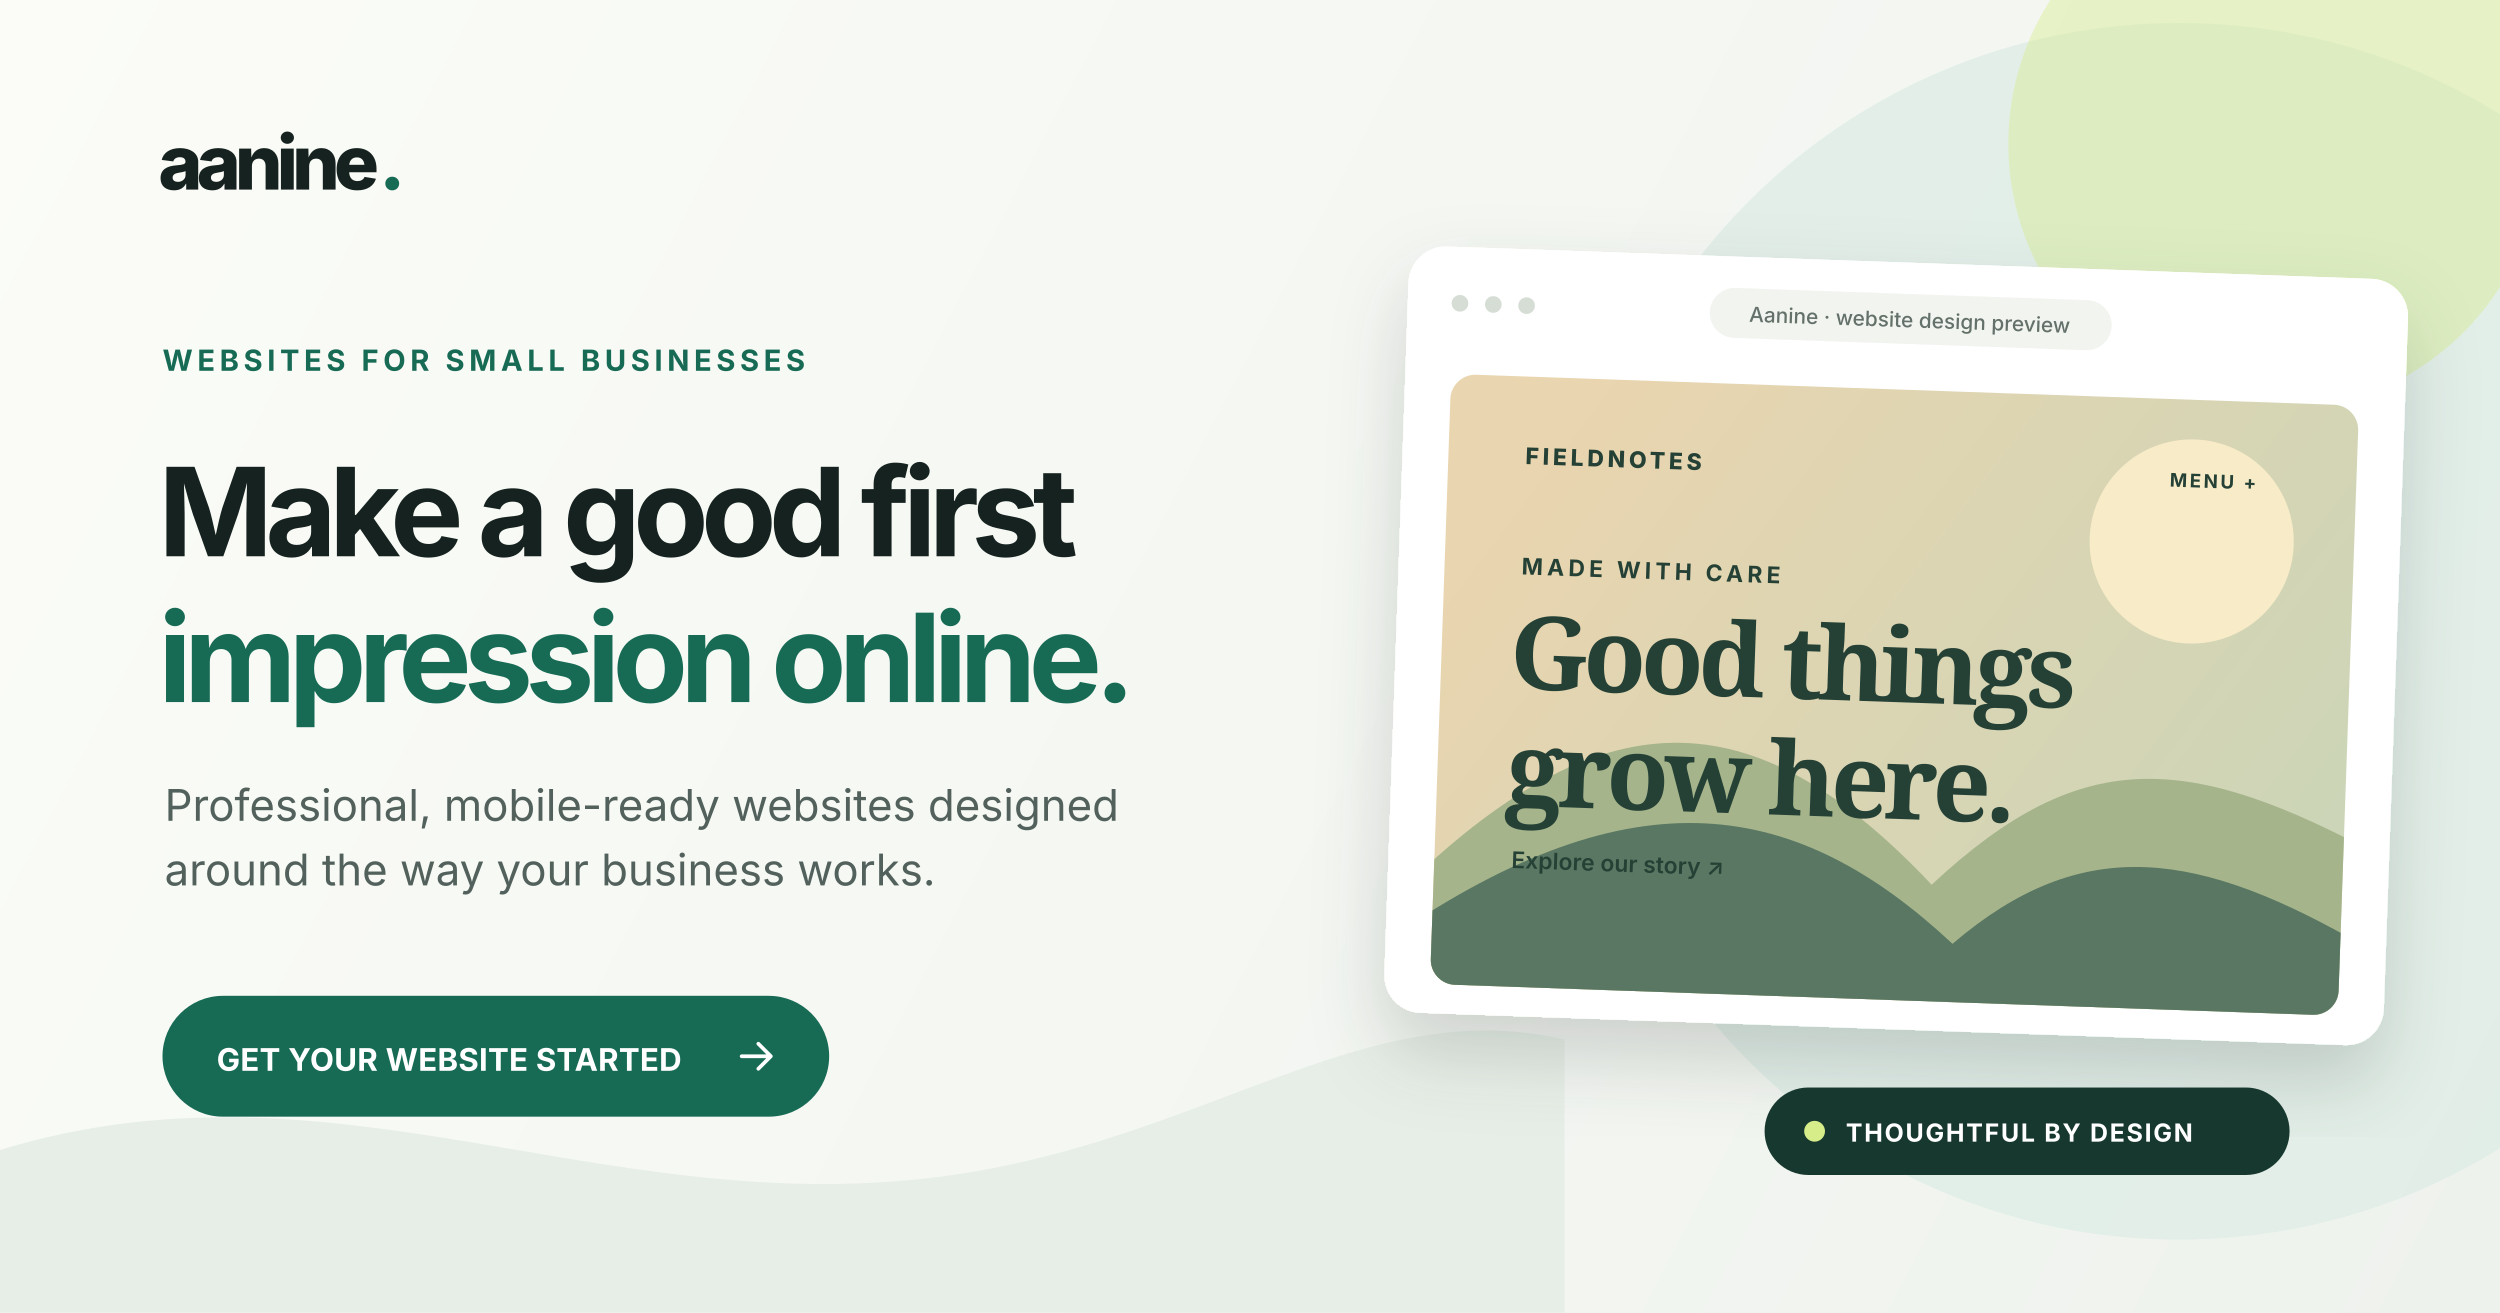
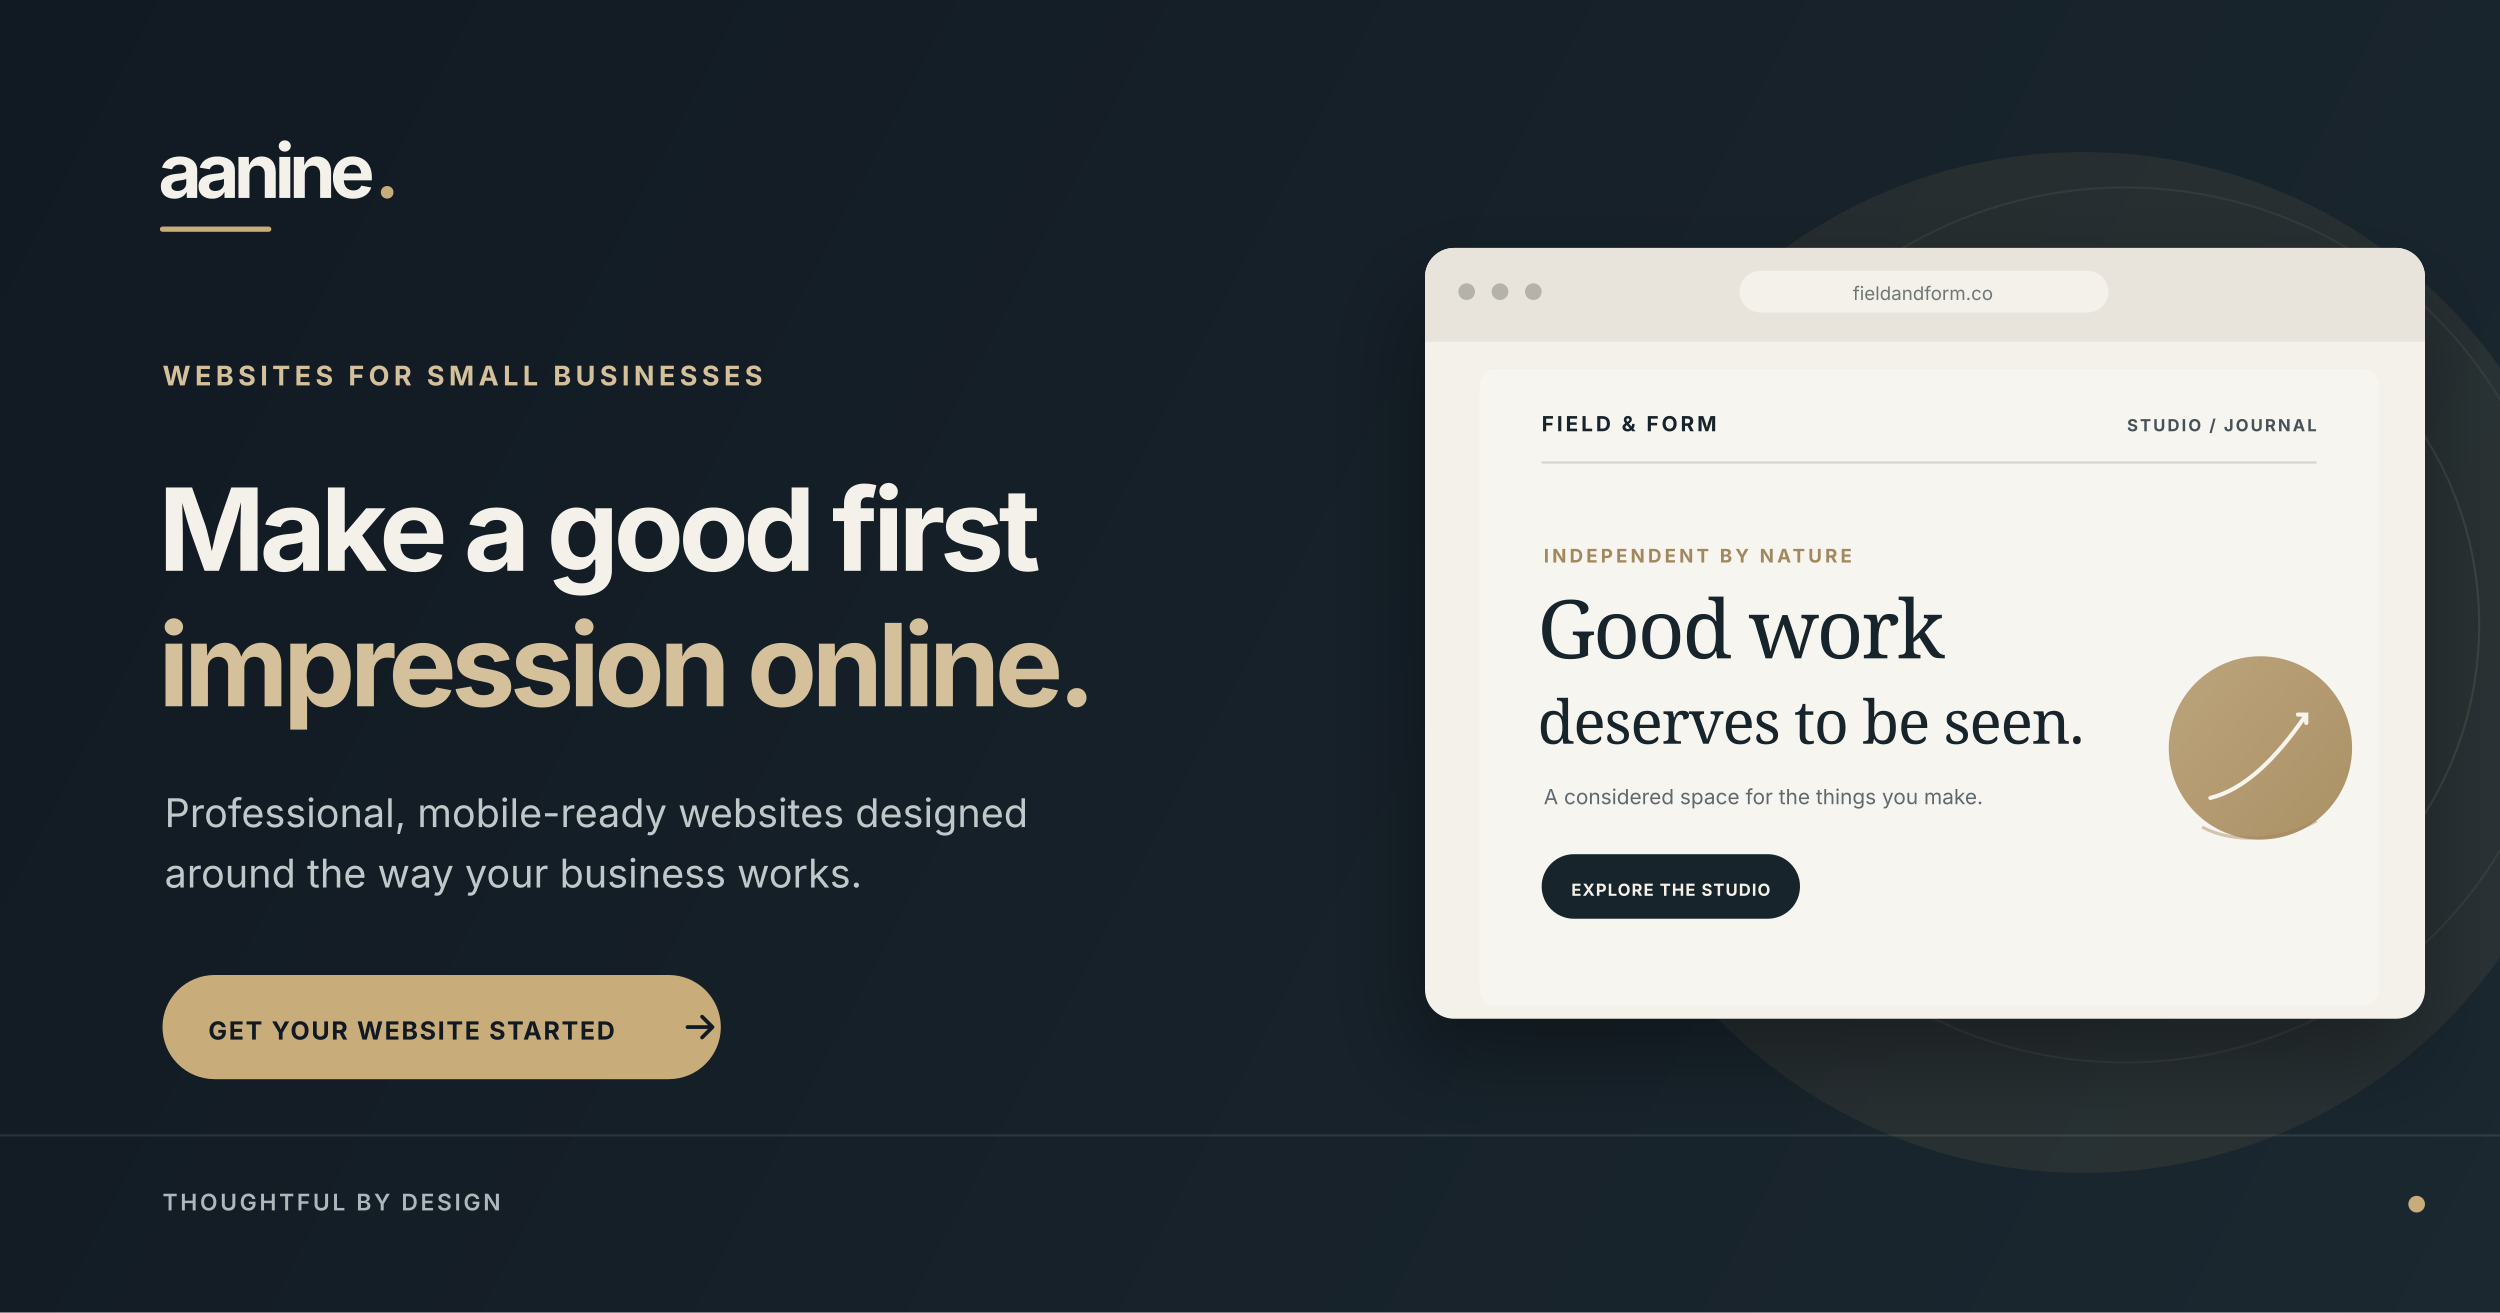
<svg xmlns="http://www.w3.org/2000/svg" width="1200" height="630" viewBox="0 0 1200 630" fill="none">
  <defs>
-     <linearGradient id="paper" x1="0" y1="0" x2="1200" y2="630" gradientUnits="userSpaceOnUse">
-       <stop stop-color="#FBFCF8" />
-       <stop offset="1" stop-color="#EEF2ED" />
+     <linearGradient id="bg" x1="0" y1="0" x2="1200" y2="630" gradientUnits="userSpaceOnUse">
+       <stop stop-color="#111922" />
+       <stop offset="1" stop-color="#1B2830" />
    </linearGradient>
-     <linearGradient id="landscape" x1="740" y1="220" x2="1110" y2="480" gradientUnits="userSpaceOnUse">
-       <stop stop-color="#E9D5AF" />
-       <stop offset="1" stop-color="#C9D5B8" />
+     <linearGradient id="accent" x1="775" y1="155" x2="1120" y2="465" gradientUnits="userSpaceOnUse">
+       <stop stop-color="#E2D3B6" />
+       <stop offset="1" stop-color="#A78B5E" />
    </linearGradient>
-     <filter id="shadow" x="630" y="104" width="560" height="432" color-interpolation-filters="sRGB" filterUnits="userSpaceOnUse">
-       <feFlood flood-opacity="0" result="BackgroundImageFix" />
-       <feColorMatrix in="SourceAlpha" type="matrix" values="0 0 0 0 0 0 0 0 0 0 0 0 0 0 0 0 0 0 127 0" result="hardAlpha" />
-       <feOffset dy="18" />
-       <feGaussianBlur stdDeviation="18" />
-       <feComposite in2="hardAlpha" operator="out" />
-       <feColorMatrix type="matrix" values="0 0 0 0 0.082 0 0 0 0 0.133 0 0 0 0 0.122 0 0 0 0.17 0" />
-       <feBlend in2="BackgroundImageFix" result="effect1_dropShadow" />
-       <feBlend in="SourceGraphic" in2="effect1_dropShadow" result="shape" />
+     <filter id="shadow" x="640" y="90" width="550" height="475" color-interpolation-filters="sRGB" filterUnits="userSpaceOnUse">
+       <feGaussianBlur stdDeviation="22" />
    </filter>
-     <clipPath id="previewClip">
-       <rect x="692" y="187" width="436" height="293" rx="12" />
+     <clipPath id="screen">
+       <rect x="710" y="177" width="432" height="306" rx="8" />
    </clipPath>
  </defs>
-   <rect width="1200" height="630" fill="url(#paper)" />
-   <circle cx="1046" cy="303" r="292" fill="#DCECE5" opacity=".72" />
-   <circle cx="1092" cy="69" r="128" fill="#D6ED8A" opacity=".42" />
-   <path d="M0 552C173 499 310 601 494 557c102-24 172-78 257-58v131H0V552Z" fill="#E7EEE7" />
-   <text x="76" y="91" fill="#15221F" font-family="Inter, Arial, sans-serif" font-size="36" font-weight="800" letter-spacing="-2.8">aanine<tspan fill="#176B55">.</tspan>
+   <rect width="1200" height="630" fill="url(#bg)" />
+   <circle cx="1000" cy="318" r="245" fill="#B99A68" opacity=".09" />
+   <circle cx="1020" cy="300" r="170" stroke="#D8C39E" stroke-opacity=".12" />
+   <circle cx="1020" cy="300" r="210" stroke="#D8C39E" stroke-opacity=".08" />
+   <path d="M0 545h1200" stroke="#FFFFFF" stroke-opacity=".1" />
+   <text x="76" y="95" fill="#F4F1EA" font-family="Inter, Arial, sans-serif" font-size="36" font-weight="700" letter-spacing="-2.8">aanine<tspan fill="#C8AD7B">.</tspan>
  </text>
-   <text x="78" y="178" fill="#176B55" font-family="Inter, Arial, sans-serif" font-size="14" font-weight="700" letter-spacing="2.2">WEBSITES FOR SMALL BUSINESSES</text>
-   <text x="76" y="267" fill="#15221F" font-family="Inter, Arial, sans-serif" font-size="59" font-weight="750" letter-spacing="-3.6">Make a good first</text>
-   <text x="76" y="337" fill="#176B55" font-family="Inter, Arial, sans-serif" font-size="59" font-weight="750" letter-spacing="-3.6">impression online.</text>
-   <text x="79" y="394" fill="#52615C" font-family="Inter, Arial, sans-serif" font-size="21" font-weight="400">Professional, mobile-ready websites designed</text>
-   <text x="79" y="425" fill="#52615C" font-family="Inter, Arial, sans-serif" font-size="21" font-weight="400">around the way your business works.</text>
-   <rect x="78" y="478" width="320" height="58" rx="29" fill="#176B55" />
-   <text x="104" y="514" fill="#FFFFFF" font-family="Inter, Arial, sans-serif" font-size="15" font-weight="700" letter-spacing=".1">GET YOUR WEBSITE STARTED</text>
-   <path d="M356 507h14m0 0-6-6m6 6-6 6" stroke="#FFFFFF" stroke-width="1.8" stroke-linecap="round" stroke-linejoin="round" />
-   <g filter="url(#shadow)" transform="rotate(2 910 315)">
-     <rect x="670" y="126" width="480" height="368" rx="18" fill="#FFFFFF" />
-     <path d="M688 126h444a18 18 0 0 1 18 18v35H670v-35a18 18 0 0 1 18-18Z" fill="#FFFFFF" />
-     <circle cx="695" cy="153" r="4" fill="#D5DDD5" />
-     <circle cx="711" cy="153" r="4" fill="#D5DDD5" />
-     <circle cx="727" cy="153" r="4" fill="#D5DDD5" />
-     <rect x="815" y="141" width="193" height="24" rx="12" fill="#F2F4F0" />
-     <text x="911" y="157" fill="#64716A" text-anchor="middle" font-family="Inter, Arial, sans-serif" font-size="10" font-weight="500">Aanine · website design preview</text>
-     <g clip-path="url(#previewClip)">
-       <rect x="692" y="187" width="436" height="293" rx="12" fill="url(#landscape)" />
-       <circle cx="1050" cy="255" r="49" fill="#F8EBC8" />
-       <path d="M680 432c94-97 166-92 251-8 71-71 123-69 227-15v127H680V432Z" fill="#A5B48B" />
-       <path d="M673 458c114-84 192-73 269-6 61-56 117-49 199-5v53H673v-42Z" fill="#597762" />
-       <text x="729" y="229" fill="#254136" font-family="Inter, Arial, sans-serif" font-size="11" font-weight="800" letter-spacing="1.8">FIELDNOTES</text>
-       <text x="1080" y="229" fill="#254136" text-anchor="end" font-family="Inter, Arial, sans-serif" font-size="9" font-weight="700" letter-spacing="1.2">MENU +</text>
-       <text x="729" y="282" fill="#254136" font-family="Inter, Arial, sans-serif" font-size="11" font-weight="700" letter-spacing="2">MADE WITH CARE</text>
-       <text x="725" y="337" fill="#254136" font-family="Georgia, serif" font-size="49" font-weight="700" letter-spacing="-2.4">Good things</text>
-       <text x="725" y="393" fill="#254136" font-family="Georgia, serif" font-size="49" font-weight="700" letter-spacing="-2.4">grow here.</text>
-       <text x="729" y="423" fill="#254136" font-family="Inter, Arial, sans-serif" font-size="11" font-weight="600">Explore our story  ↗</text>
-     </g>
+   <path d="M78 110h51" stroke="#C8AD7B" stroke-linecap="round" stroke-width="2.5" />
+   <text x="78" y="185" fill="#D4C19B" font-family="Inter, Arial, sans-serif" font-size="13" font-weight="700" letter-spacing="2.1">WEBSITES FOR SMALL BUSINESSES</text>
+   <text x="76" y="274" fill="#F4F1EA" font-family="Inter, Arial, sans-serif" font-size="55" font-weight="650" letter-spacing="-2.6">Make a good first</text>
+   <text x="76" y="339" fill="#D4C19B" font-family="Inter, Arial, sans-serif" font-size="55" font-weight="650" letter-spacing="-2.6">impression online.</text>
+   <text x="79" y="397" fill="#C0C8CA" font-family="Inter, Arial, sans-serif" font-size="19">Professional, mobile-ready websites designed</text>
+   <text x="79" y="426" fill="#C0C8CA" font-family="Inter, Arial, sans-serif" font-size="19">around the way your business works.</text>
+   <rect x="78" y="468" width="268" height="50" rx="25" fill="#C8AD7B" />
+   <text x="100" y="499" fill="#111922" font-family="Inter, Arial, sans-serif" font-size="12" font-weight="750" letter-spacing=".8">GET YOUR WEBSITE STARTED</text>
+   <path d="M330 493h12m0 0-5-5m5 5-5 5" stroke="#111922" stroke-width="1.8" stroke-linecap="round" stroke-linejoin="round" />
+   <rect x="677" y="139" width="485" height="370" rx="16" fill="#000000" opacity=".34" filter="url(#shadow)" />
+   <rect x="684" y="119" width="480" height="370" rx="14" fill="#F4F1EA" />
+   <path d="M698 119h452a14 14 0 0 1 14 14v31H684v-31a14 14 0 0 1 14-14Z" fill="#E8E4DC" />
+   <circle cx="704" cy="140" r="4" fill="#B5B2AA" />
+   <circle cx="720" cy="140" r="4" fill="#B5B2AA" />
+   <circle cx="736" cy="140" r="4" fill="#B5B2AA" />
+   <rect x="835" y="130" width="177" height="20" rx="10" fill="#F4F1EA" />
+   <text x="923" y="144" text-anchor="middle" fill="#6F7776" font-family="Inter, Arial, sans-serif" font-size="9">fieldandform.co</text>
+   <g clip-path="url(#screen)">
+     <rect x="710" y="177" width="432" height="306" fill="#E6E2D9" />
+     <rect x="710" y="177" width="432" height="306" fill="#F7F5F0" />
+     <text x="740" y="207" fill="#18242B" font-family="Inter, Arial, sans-serif" font-size="10" font-weight="750" letter-spacing="1.4">FIELD &amp; FORM</text>
+     <text x="1112" y="207" text-anchor="end" fill="#465158" font-family="Inter, Arial, sans-serif" font-size="8" font-weight="650" letter-spacing="1">STUDIO  /  JOURNAL</text>
+     <path d="M740 222h372" stroke="#D7D4CC" />
+     <text x="741" y="270" fill="#A3875D" font-family="Inter, Arial, sans-serif" font-size="9" font-weight="700" letter-spacing="1.5">INDEPENDENT BY NATURE</text>
+     <text x="738" y="316" fill="#18242B" font-family="Georgia, serif" font-size="39" letter-spacing="-1.1">Good work</text>
+     <text x="738" y="357" fill="#18242B" font-family="Georgia, serif" font-size="29" letter-spacing="-.6">deserves to be seen.</text>
+     <text x="741" y="386" fill="#5F696D" font-family="Inter, Arial, sans-serif" font-size="10">A considered space for the things you make.</text>
+     <rect x="740" y="410" width="124" height="31" rx="15.5" fill="#18242B" />
+     <text x="802" y="430" text-anchor="middle" fill="#F4F1EA" font-family="Inter, Arial, sans-serif" font-size="8" font-weight="700" letter-spacing=".5">EXPLORE THE STUDIO</text>
+     <circle cx="1085" cy="359" r="44" fill="url(#accent)" />
+     <path d="M1061 383c16-4 31-18 46-40m-4 0h4v4" stroke="#F7F4EC" stroke-width="2" stroke-linecap="round" />
+     <path d="M1057 397c15 8 37 7 55-3" stroke="#A3875D" stroke-opacity=".45" stroke-width="1.5" />
  </g>
-   <rect x="847" y="522" width="252" height="42" rx="21" fill="#17382F" />
-   <circle cx="871" cy="543" r="5" fill="#D6ED8A" />
-   <text x="886" y="548" fill="#FFFFFF" font-family="Inter, Arial, sans-serif" font-size="12" font-weight="650" letter-spacing=".8">THOUGHTFUL BY DESIGN</text>
+   <text x="78" y="581" fill="#AEB8BB" font-family="Inter, Arial, sans-serif" font-size="11" font-weight="600" letter-spacing="1.25">THOUGHTFUL BY DESIGN</text>
+   <circle cx="1160" cy="578" r="4" fill="#C8AD7B" />
</svg>
